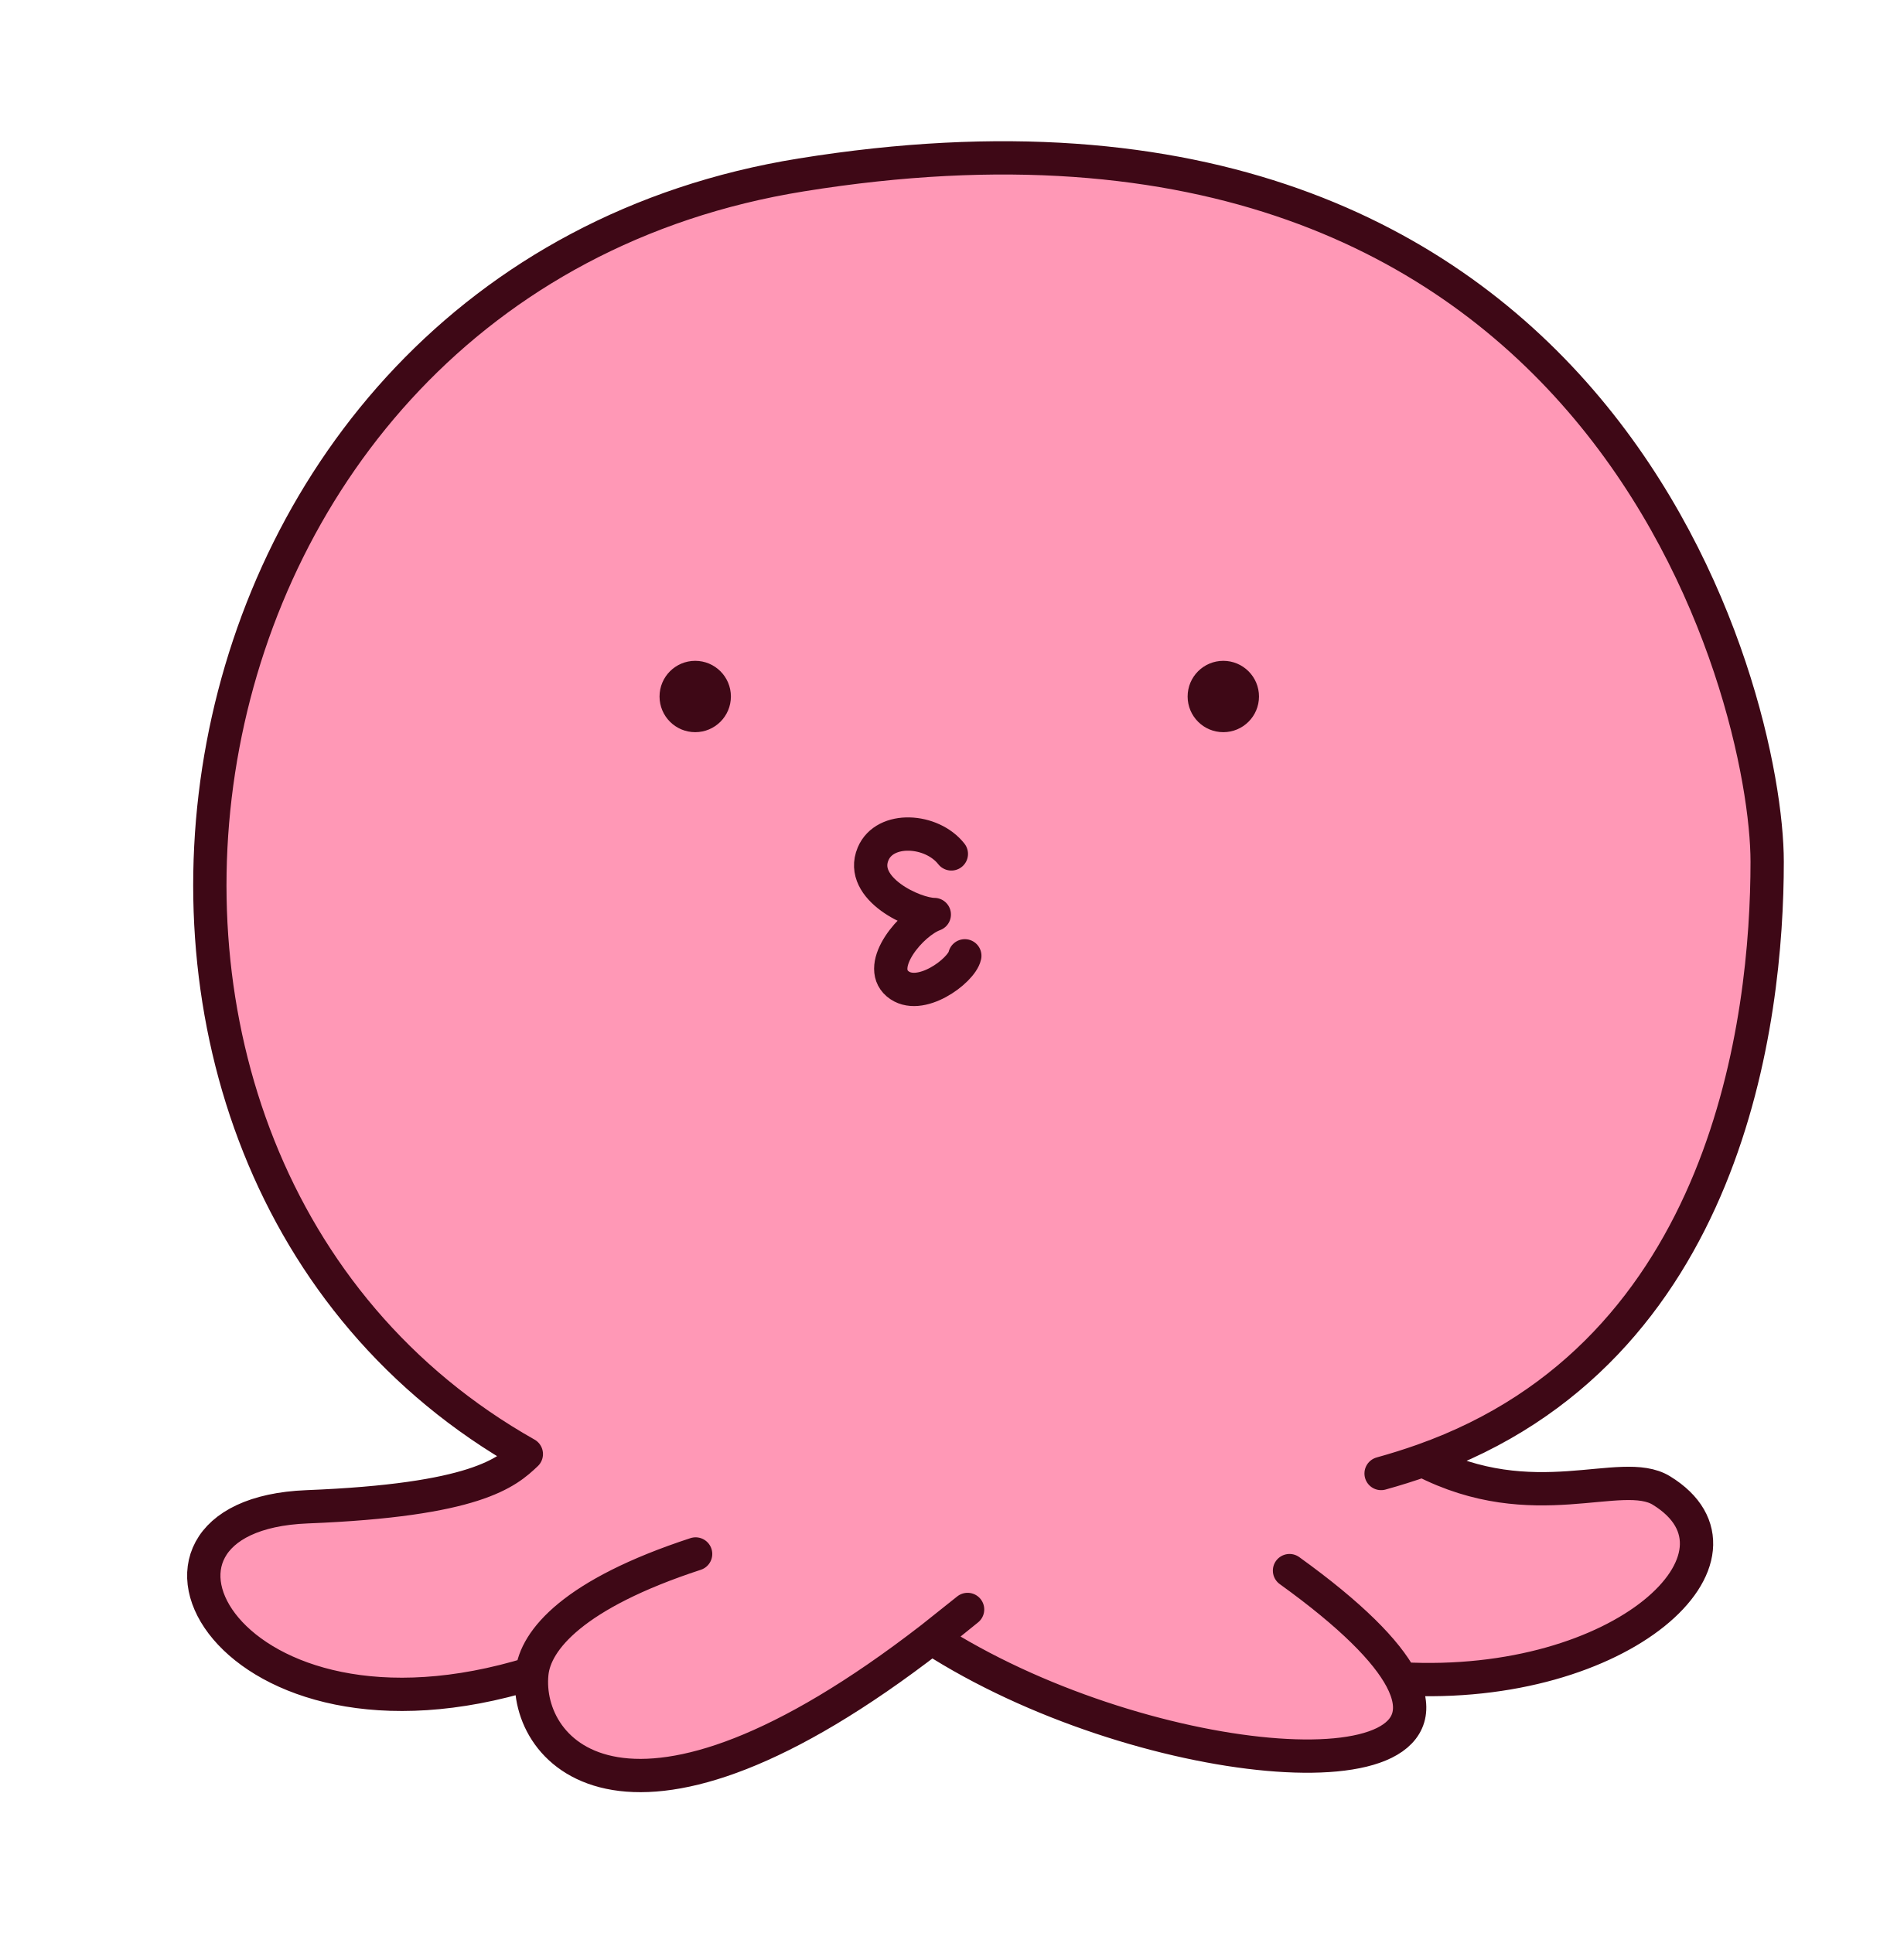
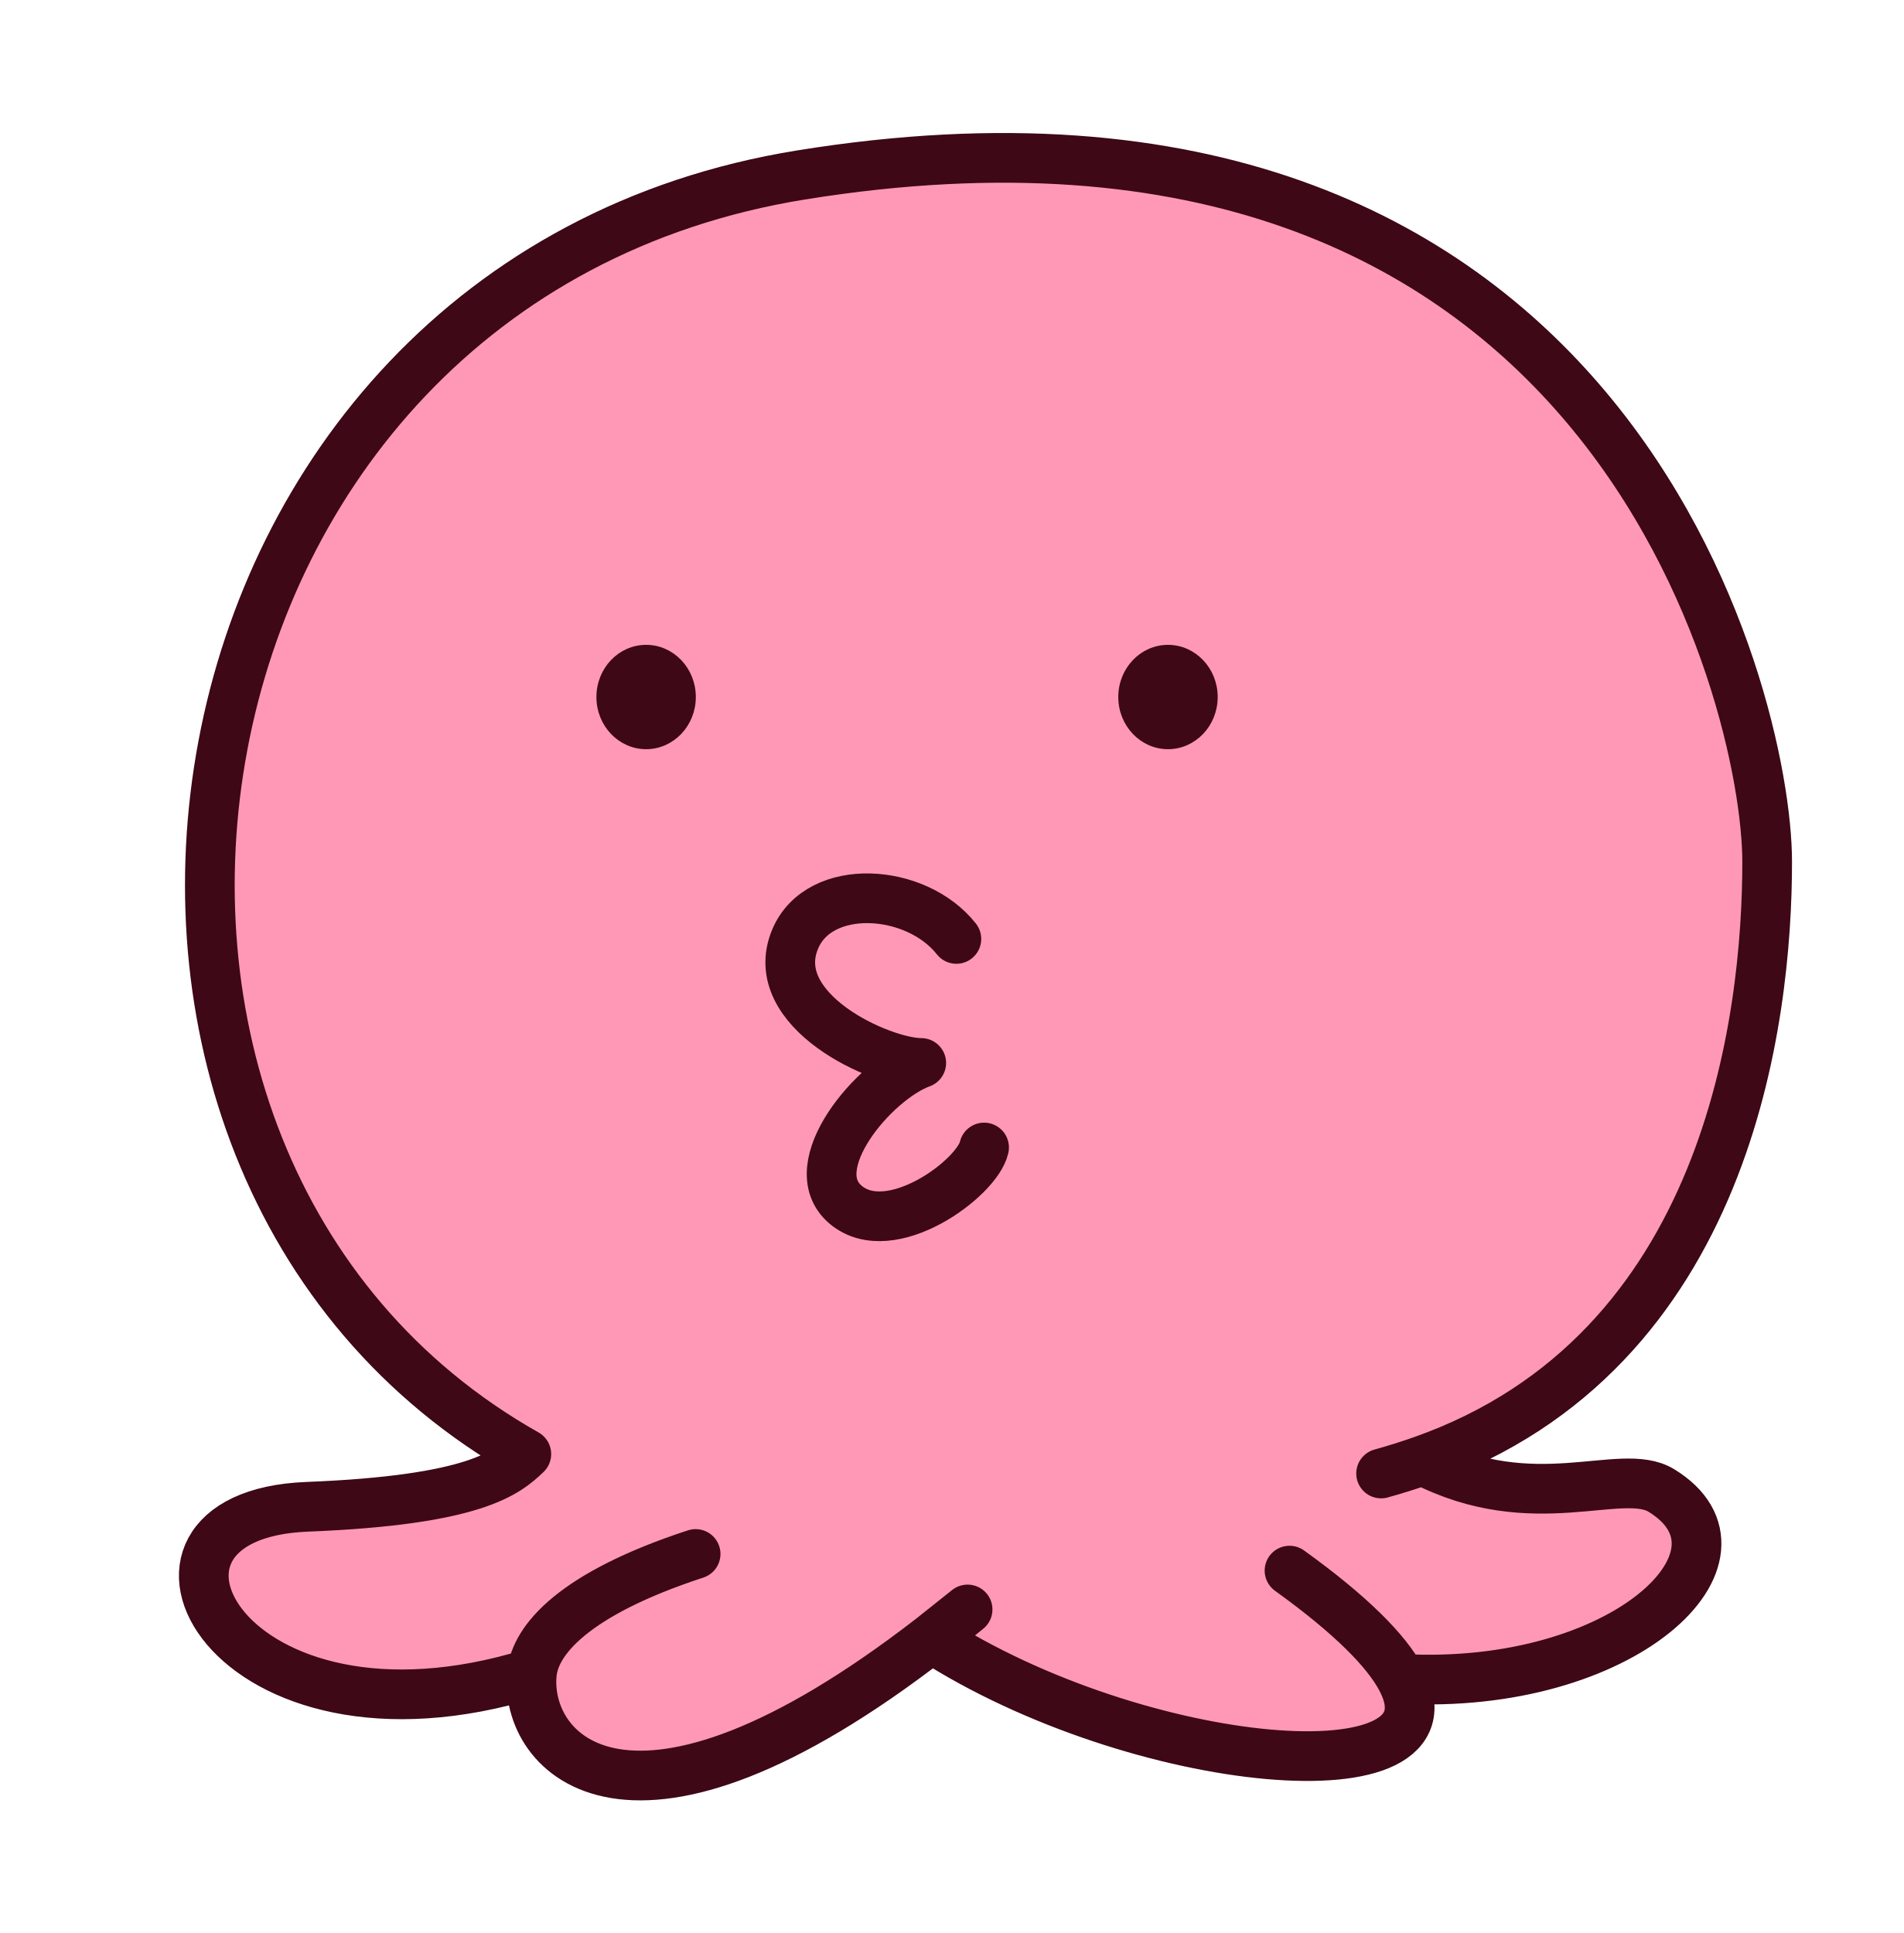
<svg xmlns="http://www.w3.org/2000/svg" width="383" height="389" viewBox="0 0 383 389" fill="none">
  <path d="M105.898 292.621C2.039 233.991 28.557 56.628 161.177 35.208C323.666 8.964 355.556 140.484 355.556 173.428C355.556 204.989 347.799 272.112 286.254 293.897C308.59 305.464 326.196 294.997 334.275 299.951C355.391 312.901 326.658 340.273 281.936 337.85C295.046 362.554 228.818 356.351 187.421 329.673C126.628 376.716 105.34 352.926 107.015 336.733C45.593 355.718 19.349 304.905 61.786 303.23C95.735 301.89 101.989 296.343 105.898 292.621Z" fill="#FF98B6" />
-   <path d="M277.879 296.53C280.764 295.732 283.555 294.853 286.254 293.897M107.015 336.733C45.593 355.718 19.349 304.905 61.786 303.23C95.735 301.89 101.989 296.344 105.898 292.621C2.039 233.991 28.557 56.628 161.177 35.208C323.666 8.964 355.556 140.484 355.556 173.428C355.556 204.989 347.8 272.112 286.254 293.897M107.015 336.733C105.34 352.926 126.628 376.716 187.421 329.673M107.015 336.733C107.708 330.032 115.39 320.763 139.959 312.723M187.421 329.673C189.778 327.85 192.197 325.924 194.68 323.89L187.421 329.673ZM187.421 329.673C228.818 356.351 295.046 362.554 281.936 337.85M259.452 316.073C271.868 325.013 278.955 332.231 281.936 337.85M281.936 337.85C326.658 340.273 355.391 312.901 334.275 299.951C326.196 294.997 308.59 305.464 286.254 293.897" stroke="#3E0816" stroke-width="6.701" stroke-linecap="round" stroke-linejoin="round" />
-   <circle cx="139.879" cy="140.166" r="6.461" fill="#3E0816" stroke="#3E0816" stroke-width="1.436" />
-   <circle cx="246.131" cy="140.166" r="6.461" fill="#3E0816" stroke="#3E0816" stroke-width="1.436" />
-   <path d="M191.413 171.842C187.476 166.818 178.026 166.215 175.664 171.842C172.711 178.877 184.042 184.038 187.98 184.038C183.386 185.712 176.202 194.241 180.585 197.971C184.969 201.701 193.466 195.365 194.122 192.35" stroke="#3E0816" stroke-width="6.701" stroke-linecap="round" stroke-linejoin="round" />
+   <path d="M277.879 296.53C280.764 295.732 283.555 294.853 286.254 293.897M107.015 336.733C45.593 355.718 19.349 304.905 61.786 303.23C95.735 301.89 101.989 296.344 105.898 292.621C2.039 233.991 28.557 56.628 161.177 35.208C323.666 8.964 355.556 140.484 355.556 173.428C355.556 204.989 347.8 272.112 286.254 293.897M107.015 336.733C105.34 352.926 126.628 376.716 187.421 329.673M107.015 336.733C107.708 330.032 115.39 320.763 139.959 312.723M187.421 329.673C189.778 327.85 192.197 325.924 194.68 323.89L187.421 329.673ZM187.421 329.673C228.818 356.351 295.046 362.554 281.936 337.85M259.452 316.073C271.868 325.013 278.955 332.231 281.936 337.85M281.936 337.85C326.658 340.273 355.391 312.901 334.275 299.951C326.196 294.997 308.59 305.464 286.254 293.897" stroke="#3E0816" stroke-width="10" stroke-linecap="round" stroke-linejoin="round" />
+   <path d="M130 130.487C135.094 130.487 139.282 134.833 139.282 140.269C139.282 145.705 135.094 150.051 130 150.051C124.906 150.051 120.718 145.705 120.718 140.269C120.718 134.833 124.906 130.487 130 130.487Z" fill="#3E0816" stroke="#3E0816" stroke-width="1.436" />
+   <path d="M235 130.487C240.094 130.487 244.282 134.833 244.282 140.269C244.282 145.705 240.094 150.051 235 150.051C229.906 150.051 225.718 145.705 225.718 140.269C225.718 134.833 229.906 130.487 235 130.487Z" fill="#3E0816" stroke="#3E0816" stroke-width="1.436" />
+   <path d="M192.423 188.952C184.317 178.667 164.862 177.433 159.999 188.952C153.919 203.35 177.249 213.912 185.355 213.912C175.898 217.34 161.106 234.796 170.131 242.43C179.156 250.063 196.649 237.096 198 230.926" stroke="#3E0816" stroke-width="10" stroke-linecap="round" stroke-linejoin="round" />
</svg>
